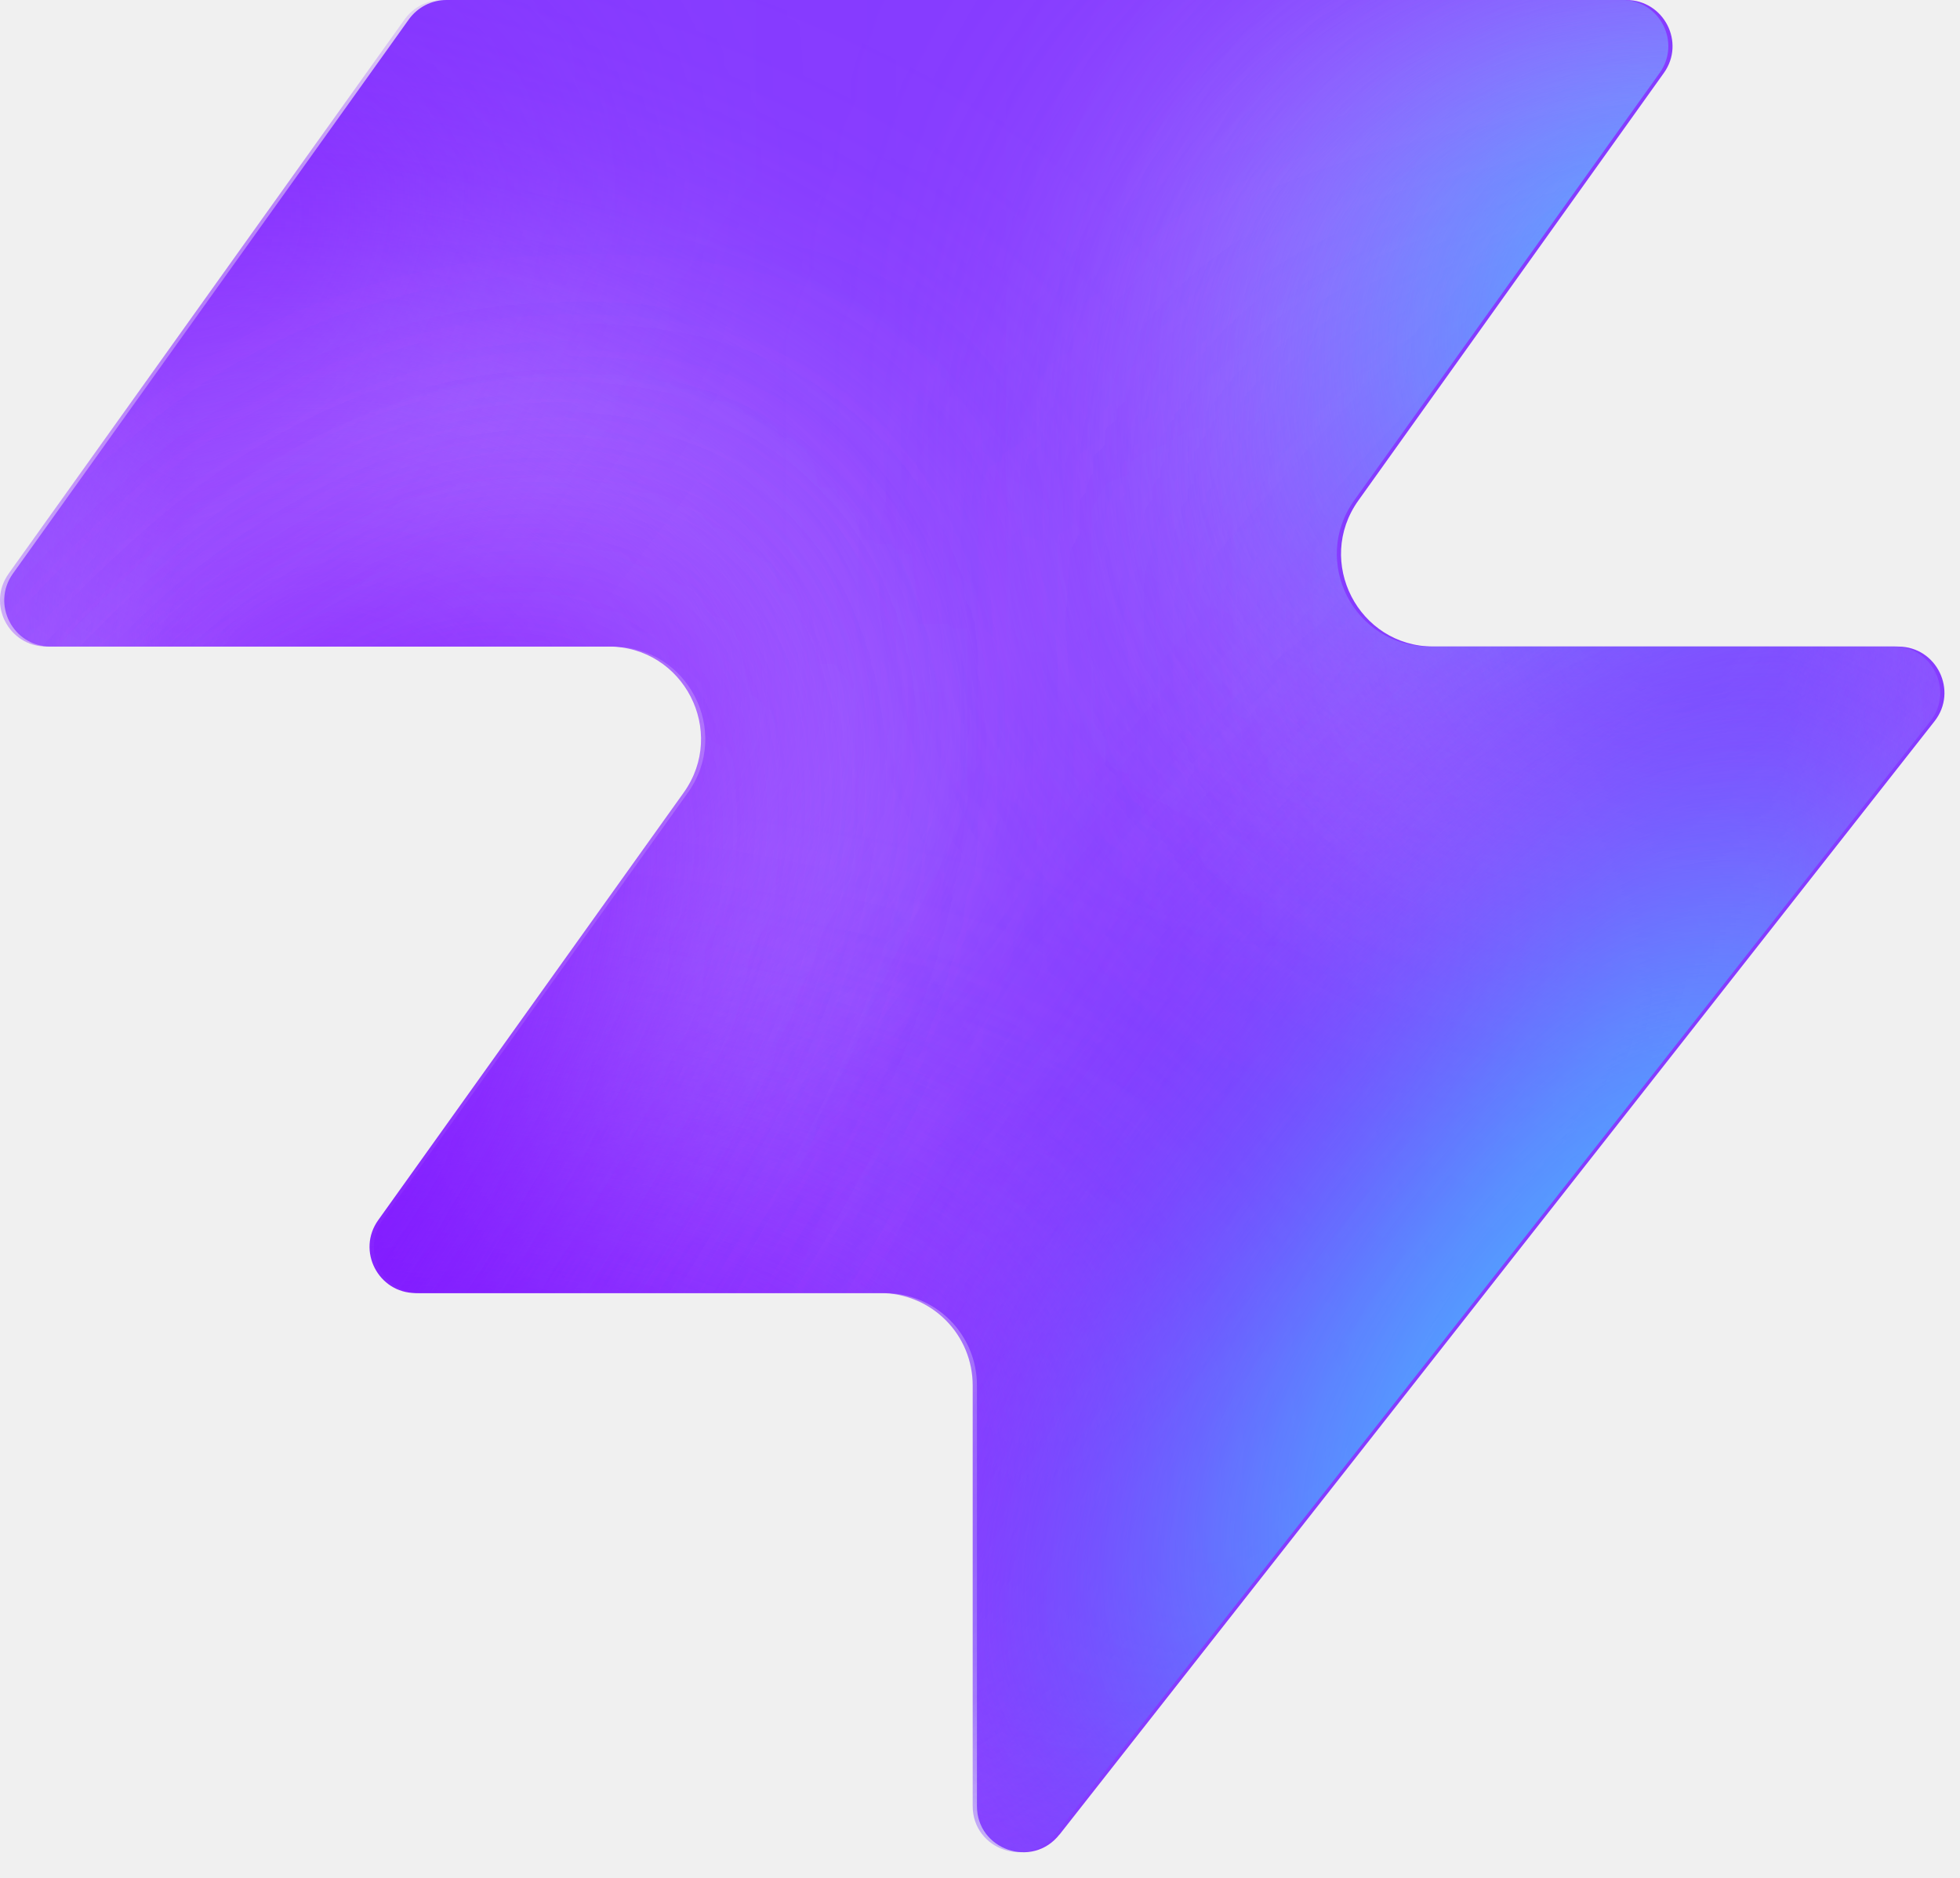
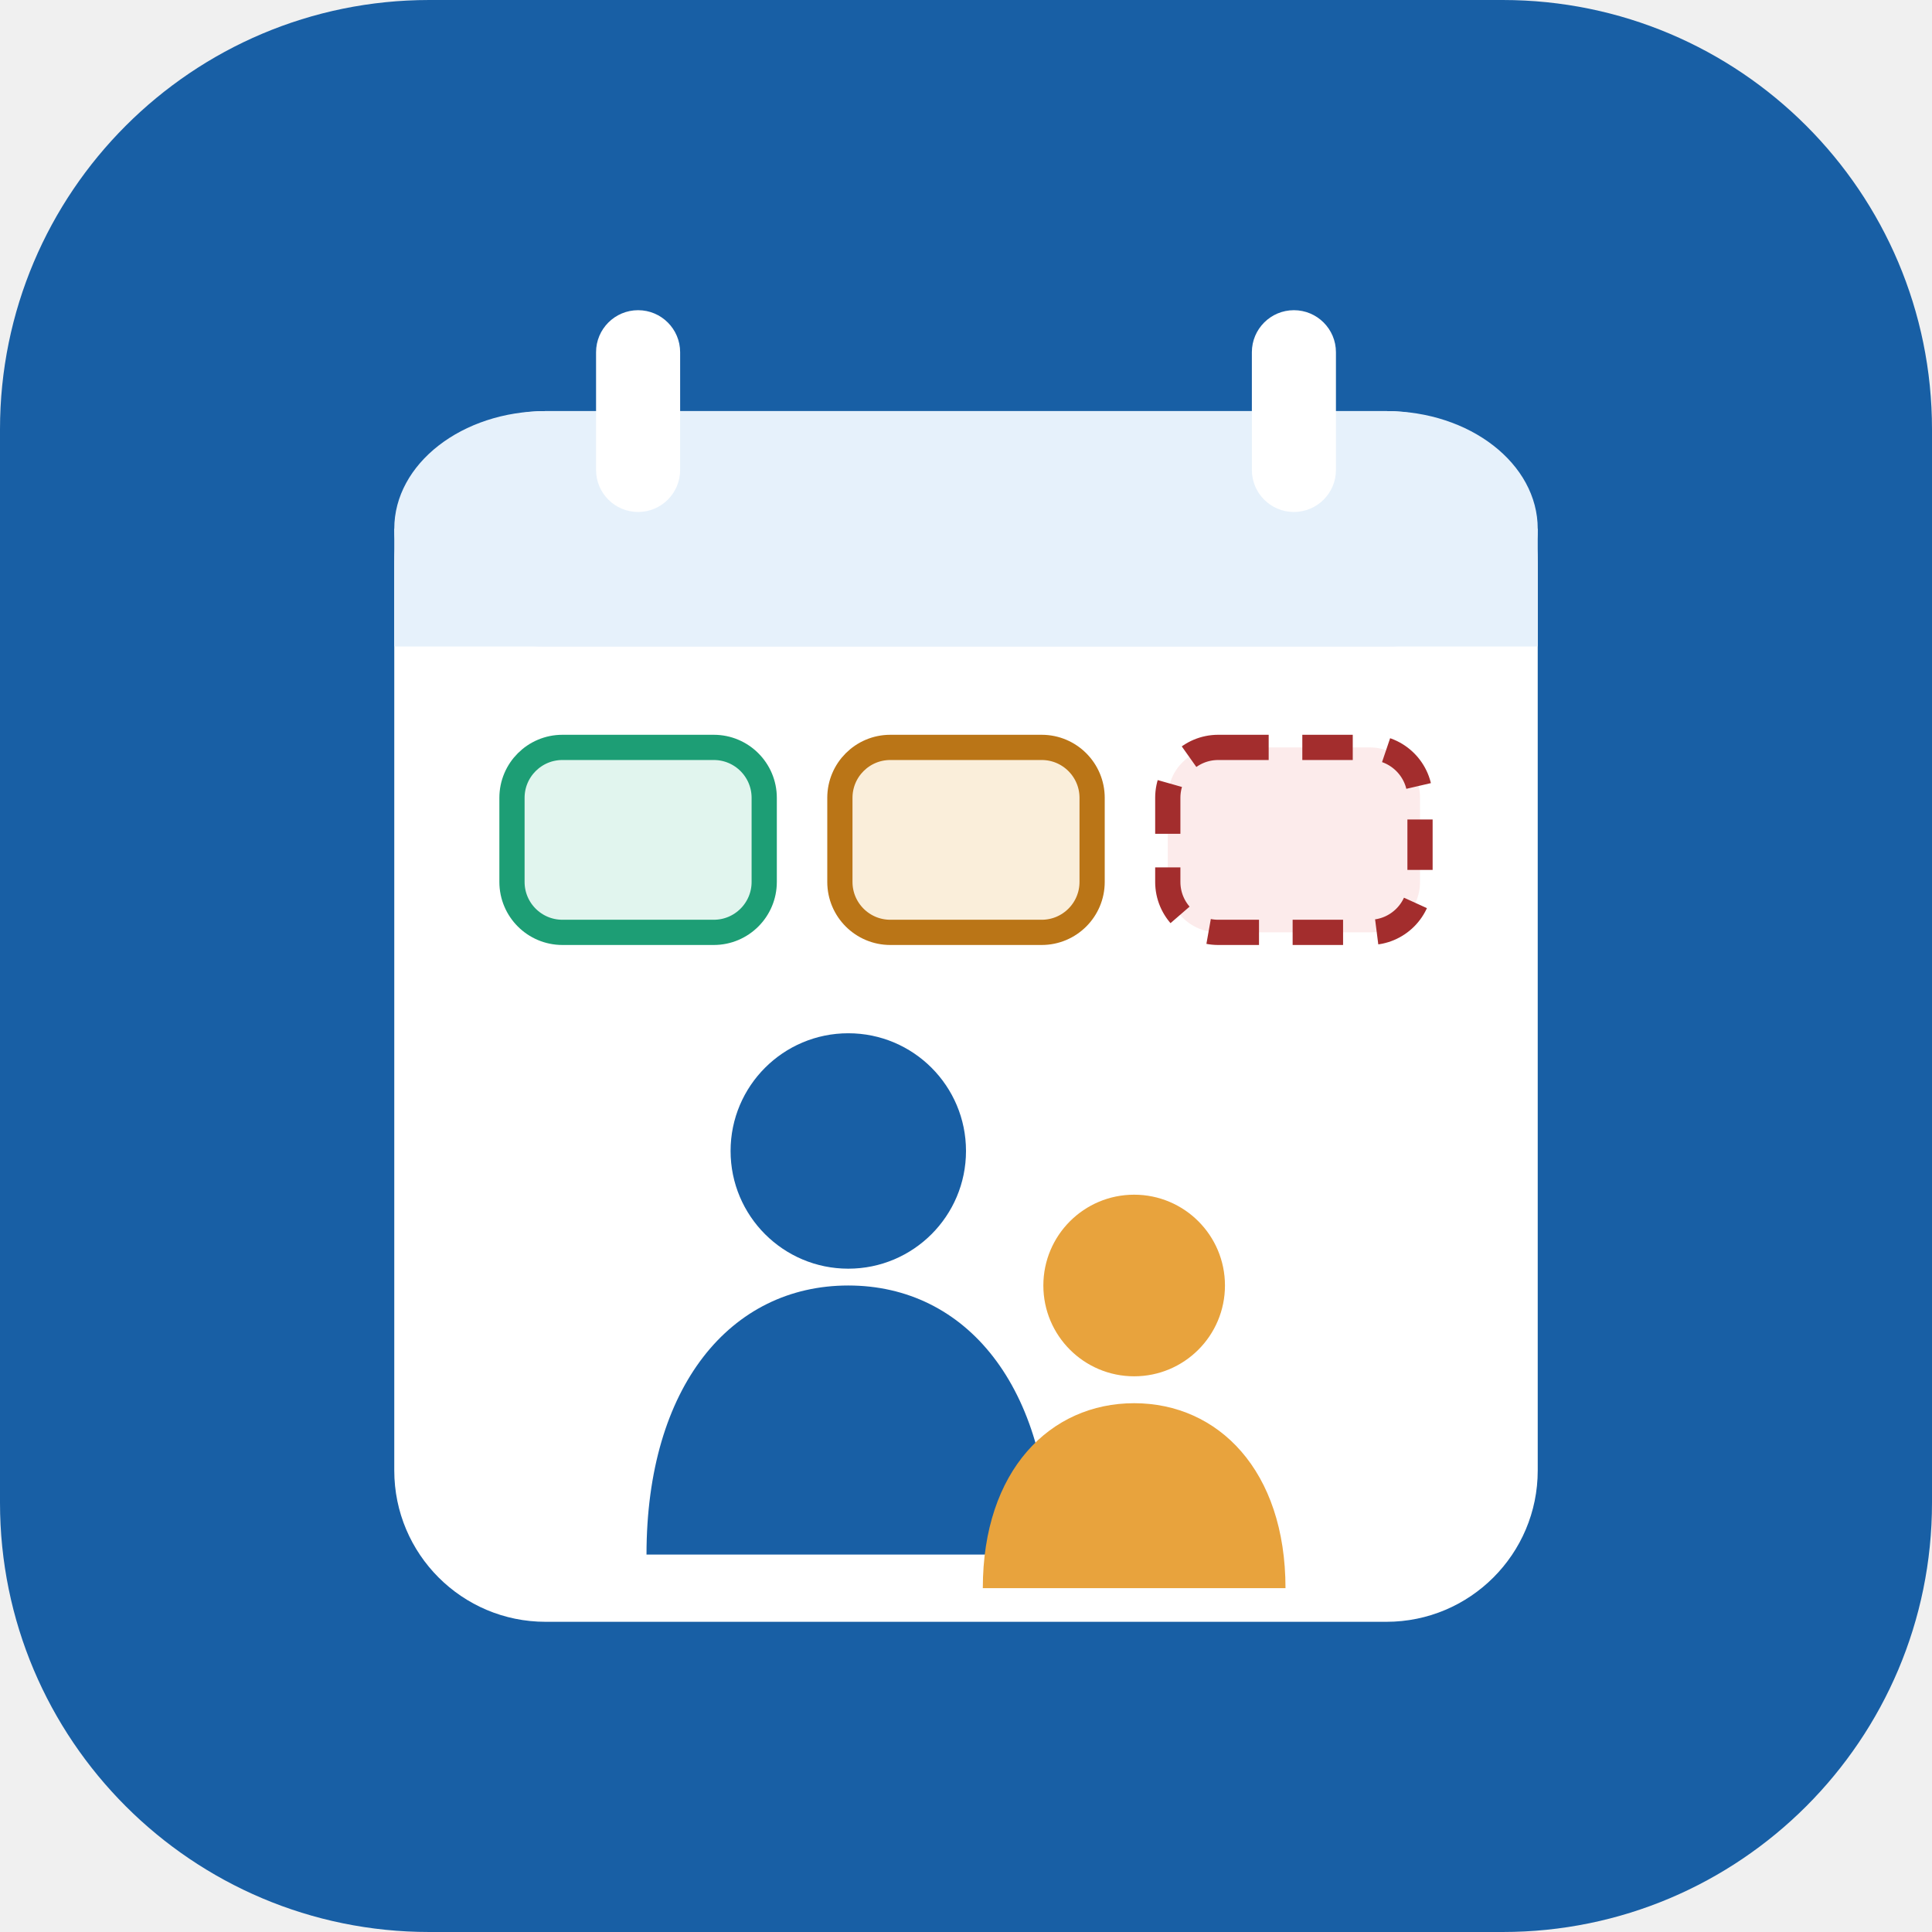
- <svg xmlns="http://www.w3.org/2000/svg" width="48" height="46" fill="none" viewBox="0 0 48 46">
-   <path fill="#863bff" d="M25.946 44.938c-.664.845-2.021.375-2.021-.698V33.937a2.26 2.26 0 0 0-2.262-2.262H10.287c-.92 0-1.456-1.04-.92-1.788l7.48-10.471c1.07-1.497 0-3.578-1.842-3.578H1.237c-.92 0-1.456-1.04-.92-1.788L10.013.474c.214-.297.556-.474.92-.474h28.894c.92 0 1.456 1.04.92 1.788l-7.48 10.471c-1.07 1.498 0 3.579 1.842 3.579h11.377c.943 0 1.473 1.088.89 1.83L25.947 44.94z" style="fill:#863bff;fill:color(display-p3 .525 .23 1);fill-opacity:1" />
-   <mask id="a" width="48" height="46" x="0" y="0" maskUnits="userSpaceOnUse" style="mask-type:alpha">
-     <path fill="#000" d="M25.842 44.938c-.664.844-2.021.375-2.021-.698V33.937a2.26 2.26 0 0 0-2.262-2.262H10.183c-.92 0-1.456-1.04-.92-1.788l7.48-10.471c1.07-1.498 0-3.579-1.842-3.579H1.133c-.92 0-1.456-1.04-.92-1.787L9.91.473c.214-.297.556-.474.92-.474h28.894c.92 0 1.456 1.04.92 1.788l-7.48 10.471c-1.07 1.498 0 3.578 1.842 3.578h11.377c.943 0 1.473 1.088.89 1.832L25.843 44.94z" style="fill:#000;fill-opacity:1" />
-   </mask>
-   <g mask="url(#a)">
-     <g filter="url(#b)">
-       <ellipse cx="5.508" cy="14.704" fill="#ede6ff" rx="5.508" ry="14.704" style="fill:#ede6ff;fill:color(display-p3 .927 .903 1);fill-opacity:1" transform="matrix(.00324 1 1 -.00324 -4.47 31.516)" />
+ <svg xmlns="http://www.w3.org/2000/svg" width="108" height="108" viewBox="0 0 108 108">
+   <rect width="108" height="108" rx="24" fill="#185FA5" />
+   <g transform="translate(54 54) scale(0.94) translate(-54 -53)">
+     <rect x="20" y="20" width="68" height="72" rx="9" fill="#fff" />
+     <rect x="20" y="20" width="68" height="14" rx="9" fill="#E6F1FB" />
+     <rect x="20" y="27" width="68" height="7" fill="#E6F1FB" />
+     <rect x="32" y="14" width="5" height="12" rx="2.5" fill="#fff" />
+     <rect x="71" y="14" width="5" height="12" rx="2.5" fill="#fff" />
+     <rect x="27" y="40" width="15" height="11" rx="3" fill="#E1F5EE" stroke="#1D9E75" stroke-width="1.5" />
+     <rect x="46.5" y="40" width="15" height="11" rx="3" fill="#FAEEDA" stroke="#BA7517" stroke-width="1.5" />
+     <rect x="66" y="40" width="15" height="11" rx="3" fill="#FCEBEB" stroke="#A32D2D" stroke-width="1.5" stroke-dasharray="3 2" />
+     <g transform="translate(47 74)" fill="#185FA5">
+       <circle cx="0" cy="-10" r="7" />
+       <path d="M-12 14 c0-10 5-16 12-16 s12 6 12 16 z" />
    </g>
-     <g filter="url(#c)">
-       <ellipse cx="10.399" cy="29.851" fill="#ede6ff" rx="10.399" ry="29.851" style="fill:#ede6ff;fill:color(display-p3 .927 .903 1);fill-opacity:1" transform="matrix(.00324 1 1 -.00324 -39.328 7.883)" />
-     </g>
-     <g filter="url(#d)">
-       <ellipse cx="5.508" cy="30.487" fill="#7e14ff" rx="5.508" ry="30.487" style="fill:#7e14ff;fill:color(display-p3 .492 .077 1);fill-opacity:1" transform="rotate(89.814 -25.913 -14.639)scale(1 -1)" />
-     </g>
-     <g filter="url(#e)">
-       <ellipse cx="5.508" cy="30.599" fill="#7e14ff" rx="5.508" ry="30.599" style="fill:#7e14ff;fill:color(display-p3 .492 .077 1);fill-opacity:1" transform="rotate(89.814 -32.644 -3.334)scale(1 -1)" />
-     </g>
-     <g filter="url(#f)">
-       <ellipse cx="5.508" cy="30.599" fill="#7e14ff" rx="5.508" ry="30.599" style="fill:#7e14ff;fill:color(display-p3 .492 .077 1);fill-opacity:1" transform="matrix(.00324 1 1 -.00324 -34.34 30.47)" />
-     </g>
-     <g filter="url(#g)">
-       <ellipse cx="14.072" cy="22.078" fill="#ede6ff" rx="14.072" ry="22.078" style="fill:#ede6ff;fill:color(display-p3 .927 .903 1);fill-opacity:1" transform="rotate(93.35 24.506 48.493)scale(-1 1)" />
-     </g>
-     <g filter="url(#h)">
-       <ellipse cx="3.47" cy="21.501" fill="#7e14ff" rx="3.47" ry="21.501" style="fill:#7e14ff;fill:color(display-p3 .492 .077 1);fill-opacity:1" transform="rotate(89.009 28.708 47.59)scale(-1 1)" />
-     </g>
-     <g filter="url(#i)">
-       <ellipse cx="3.47" cy="21.501" fill="#7e14ff" rx="3.47" ry="21.501" style="fill:#7e14ff;fill:color(display-p3 .492 .077 1);fill-opacity:1" transform="rotate(89.009 28.708 47.59)scale(-1 1)" />
-     </g>
-     <g filter="url(#j)">
-       <ellipse cx=".387" cy="8.972" fill="#7e14ff" rx="4.407" ry="29.108" style="fill:#7e14ff;fill:color(display-p3 .492 .077 1);fill-opacity:1" transform="rotate(39.51 .387 8.972)" />
-     </g>
-     <g filter="url(#k)">
-       <ellipse cx="47.523" cy="-6.092" fill="#7e14ff" rx="4.407" ry="29.108" style="fill:#7e14ff;fill:color(display-p3 .492 .077 1);fill-opacity:1" transform="rotate(37.892 47.523 -6.092)" />
-     </g>
-     <g filter="url(#l)">
-       <ellipse cx="41.412" cy="6.333" fill="#47bfff" rx="5.971" ry="9.665" style="fill:#47bfff;fill:color(display-p3 .28 .748 1);fill-opacity:1" transform="rotate(37.892 41.412 6.333)" />
-     </g>
-     <g filter="url(#m)">
-       <ellipse cx="-1.879" cy="38.332" fill="#7e14ff" rx="4.407" ry="29.108" style="fill:#7e14ff;fill:color(display-p3 .492 .077 1);fill-opacity:1" transform="rotate(37.892 -1.88 38.332)" />
-     </g>
-     <g filter="url(#n)">
-       <ellipse cx="-1.879" cy="38.332" fill="#7e14ff" rx="4.407" ry="29.108" style="fill:#7e14ff;fill:color(display-p3 .492 .077 1);fill-opacity:1" transform="rotate(37.892 -1.88 38.332)" />
-     </g>
-     <g filter="url(#o)">
-       <ellipse cx="35.651" cy="29.907" fill="#7e14ff" rx="4.407" ry="29.108" style="fill:#7e14ff;fill:color(display-p3 .492 .077 1);fill-opacity:1" transform="rotate(37.892 35.651 29.907)" />
-     </g>
-     <g filter="url(#p)">
-       <ellipse cx="38.418" cy="32.4" fill="#47bfff" rx="5.971" ry="15.297" style="fill:#47bfff;fill:color(display-p3 .28 .748 1);fill-opacity:1" transform="rotate(37.892 38.418 32.4)" />
+     <g transform="translate(64 78)" fill="#E8A33D">
+       <circle cx="0" cy="-6" r="5.4" />
+       <path d="M-9 12 c0-7 4-11 9-11 s9 4 9 11 z" />
    </g>
  </g>
-   <defs>
-     <filter id="b" width="60.045" height="41.654" x="-19.77" y="16.149" color-interpolation-filters="sRGB" filterUnits="userSpaceOnUse">
-       <feFlood flood-opacity="0" result="BackgroundImageFix" />
-       <feBlend in="SourceGraphic" in2="BackgroundImageFix" result="shape" />
-       <feGaussianBlur result="effect1_foregroundBlur_2002_17158" stdDeviation="7.659" />
-     </filter>
-     <filter id="c" width="90.34" height="51.437" x="-54.613" y="-7.533" color-interpolation-filters="sRGB" filterUnits="userSpaceOnUse">
-       <feFlood flood-opacity="0" result="BackgroundImageFix" />
-       <feBlend in="SourceGraphic" in2="BackgroundImageFix" result="shape" />
-       <feGaussianBlur result="effect1_foregroundBlur_2002_17158" stdDeviation="7.659" />
-     </filter>
-     <filter id="d" width="79.355" height="29.4" x="-49.64" y="2.03" color-interpolation-filters="sRGB" filterUnits="userSpaceOnUse">
-       <feFlood flood-opacity="0" result="BackgroundImageFix" />
-       <feBlend in="SourceGraphic" in2="BackgroundImageFix" result="shape" />
-       <feGaussianBlur result="effect1_foregroundBlur_2002_17158" stdDeviation="4.596" />
-     </filter>
-     <filter id="e" width="79.579" height="29.4" x="-45.045" y="20.029" color-interpolation-filters="sRGB" filterUnits="userSpaceOnUse">
-       <feFlood flood-opacity="0" result="BackgroundImageFix" />
-       <feBlend in="SourceGraphic" in2="BackgroundImageFix" result="shape" />
-       <feGaussianBlur result="effect1_foregroundBlur_2002_17158" stdDeviation="4.596" />
-     </filter>
-     <filter id="f" width="79.579" height="29.4" x="-43.513" y="21.178" color-interpolation-filters="sRGB" filterUnits="userSpaceOnUse">
-       <feFlood flood-opacity="0" result="BackgroundImageFix" />
-       <feBlend in="SourceGraphic" in2="BackgroundImageFix" result="shape" />
-       <feGaussianBlur result="effect1_foregroundBlur_2002_17158" stdDeviation="4.596" />
-     </filter>
-     <filter id="g" width="74.749" height="58.852" x="15.756" y="-17.901" color-interpolation-filters="sRGB" filterUnits="userSpaceOnUse">
-       <feFlood flood-opacity="0" result="BackgroundImageFix" />
-       <feBlend in="SourceGraphic" in2="BackgroundImageFix" result="shape" />
-       <feGaussianBlur result="effect1_foregroundBlur_2002_17158" stdDeviation="7.659" />
-     </filter>
-     <filter id="h" width="61.377" height="25.362" x="23.548" y="2.284" color-interpolation-filters="sRGB" filterUnits="userSpaceOnUse">
-       <feFlood flood-opacity="0" result="BackgroundImageFix" />
-       <feBlend in="SourceGraphic" in2="BackgroundImageFix" result="shape" />
-       <feGaussianBlur result="effect1_foregroundBlur_2002_17158" stdDeviation="4.596" />
-     </filter>
-     <filter id="i" width="61.377" height="25.362" x="23.548" y="2.284" color-interpolation-filters="sRGB" filterUnits="userSpaceOnUse">
-       <feFlood flood-opacity="0" result="BackgroundImageFix" />
-       <feBlend in="SourceGraphic" in2="BackgroundImageFix" result="shape" />
-       <feGaussianBlur result="effect1_foregroundBlur_2002_17158" stdDeviation="4.596" />
-     </filter>
-     <filter id="j" width="56.045" height="63.649" x="-27.636" y="-22.853" color-interpolation-filters="sRGB" filterUnits="userSpaceOnUse">
-       <feFlood flood-opacity="0" result="BackgroundImageFix" />
-       <feBlend in="SourceGraphic" in2="BackgroundImageFix" result="shape" />
-       <feGaussianBlur result="effect1_foregroundBlur_2002_17158" stdDeviation="4.596" />
-     </filter>
-     <filter id="k" width="54.814" height="64.646" x="20.116" y="-38.415" color-interpolation-filters="sRGB" filterUnits="userSpaceOnUse">
-       <feFlood flood-opacity="0" result="BackgroundImageFix" />
-       <feBlend in="SourceGraphic" in2="BackgroundImageFix" result="shape" />
-       <feGaussianBlur result="effect1_foregroundBlur_2002_17158" stdDeviation="4.596" />
-     </filter>
-     <filter id="l" width="33.541" height="35.313" x="24.641" y="-11.323" color-interpolation-filters="sRGB" filterUnits="userSpaceOnUse">
-       <feFlood flood-opacity="0" result="BackgroundImageFix" />
-       <feBlend in="SourceGraphic" in2="BackgroundImageFix" result="shape" />
-       <feGaussianBlur result="effect1_foregroundBlur_2002_17158" stdDeviation="4.596" />
-     </filter>
-     <filter id="m" width="54.814" height="64.646" x="-29.286" y="6.009" color-interpolation-filters="sRGB" filterUnits="userSpaceOnUse">
-       <feFlood flood-opacity="0" result="BackgroundImageFix" />
-       <feBlend in="SourceGraphic" in2="BackgroundImageFix" result="shape" />
-       <feGaussianBlur result="effect1_foregroundBlur_2002_17158" stdDeviation="4.596" />
-     </filter>
-     <filter id="n" width="54.814" height="64.646" x="-29.286" y="6.009" color-interpolation-filters="sRGB" filterUnits="userSpaceOnUse">
-       <feFlood flood-opacity="0" result="BackgroundImageFix" />
-       <feBlend in="SourceGraphic" in2="BackgroundImageFix" result="shape" />
-       <feGaussianBlur result="effect1_foregroundBlur_2002_17158" stdDeviation="4.596" />
-     </filter>
-     <filter id="o" width="54.814" height="64.646" x="8.244" y="-2.416" color-interpolation-filters="sRGB" filterUnits="userSpaceOnUse">
-       <feFlood flood-opacity="0" result="BackgroundImageFix" />
-       <feBlend in="SourceGraphic" in2="BackgroundImageFix" result="shape" />
-       <feGaussianBlur result="effect1_foregroundBlur_2002_17158" stdDeviation="4.596" />
-     </filter>
-     <filter id="p" width="39.409" height="43.623" x="18.713" y="10.588" color-interpolation-filters="sRGB" filterUnits="userSpaceOnUse">
-       <feFlood flood-opacity="0" result="BackgroundImageFix" />
-       <feBlend in="SourceGraphic" in2="BackgroundImageFix" result="shape" />
-       <feGaussianBlur result="effect1_foregroundBlur_2002_17158" stdDeviation="4.596" />
-     </filter>
-   </defs>
</svg>
